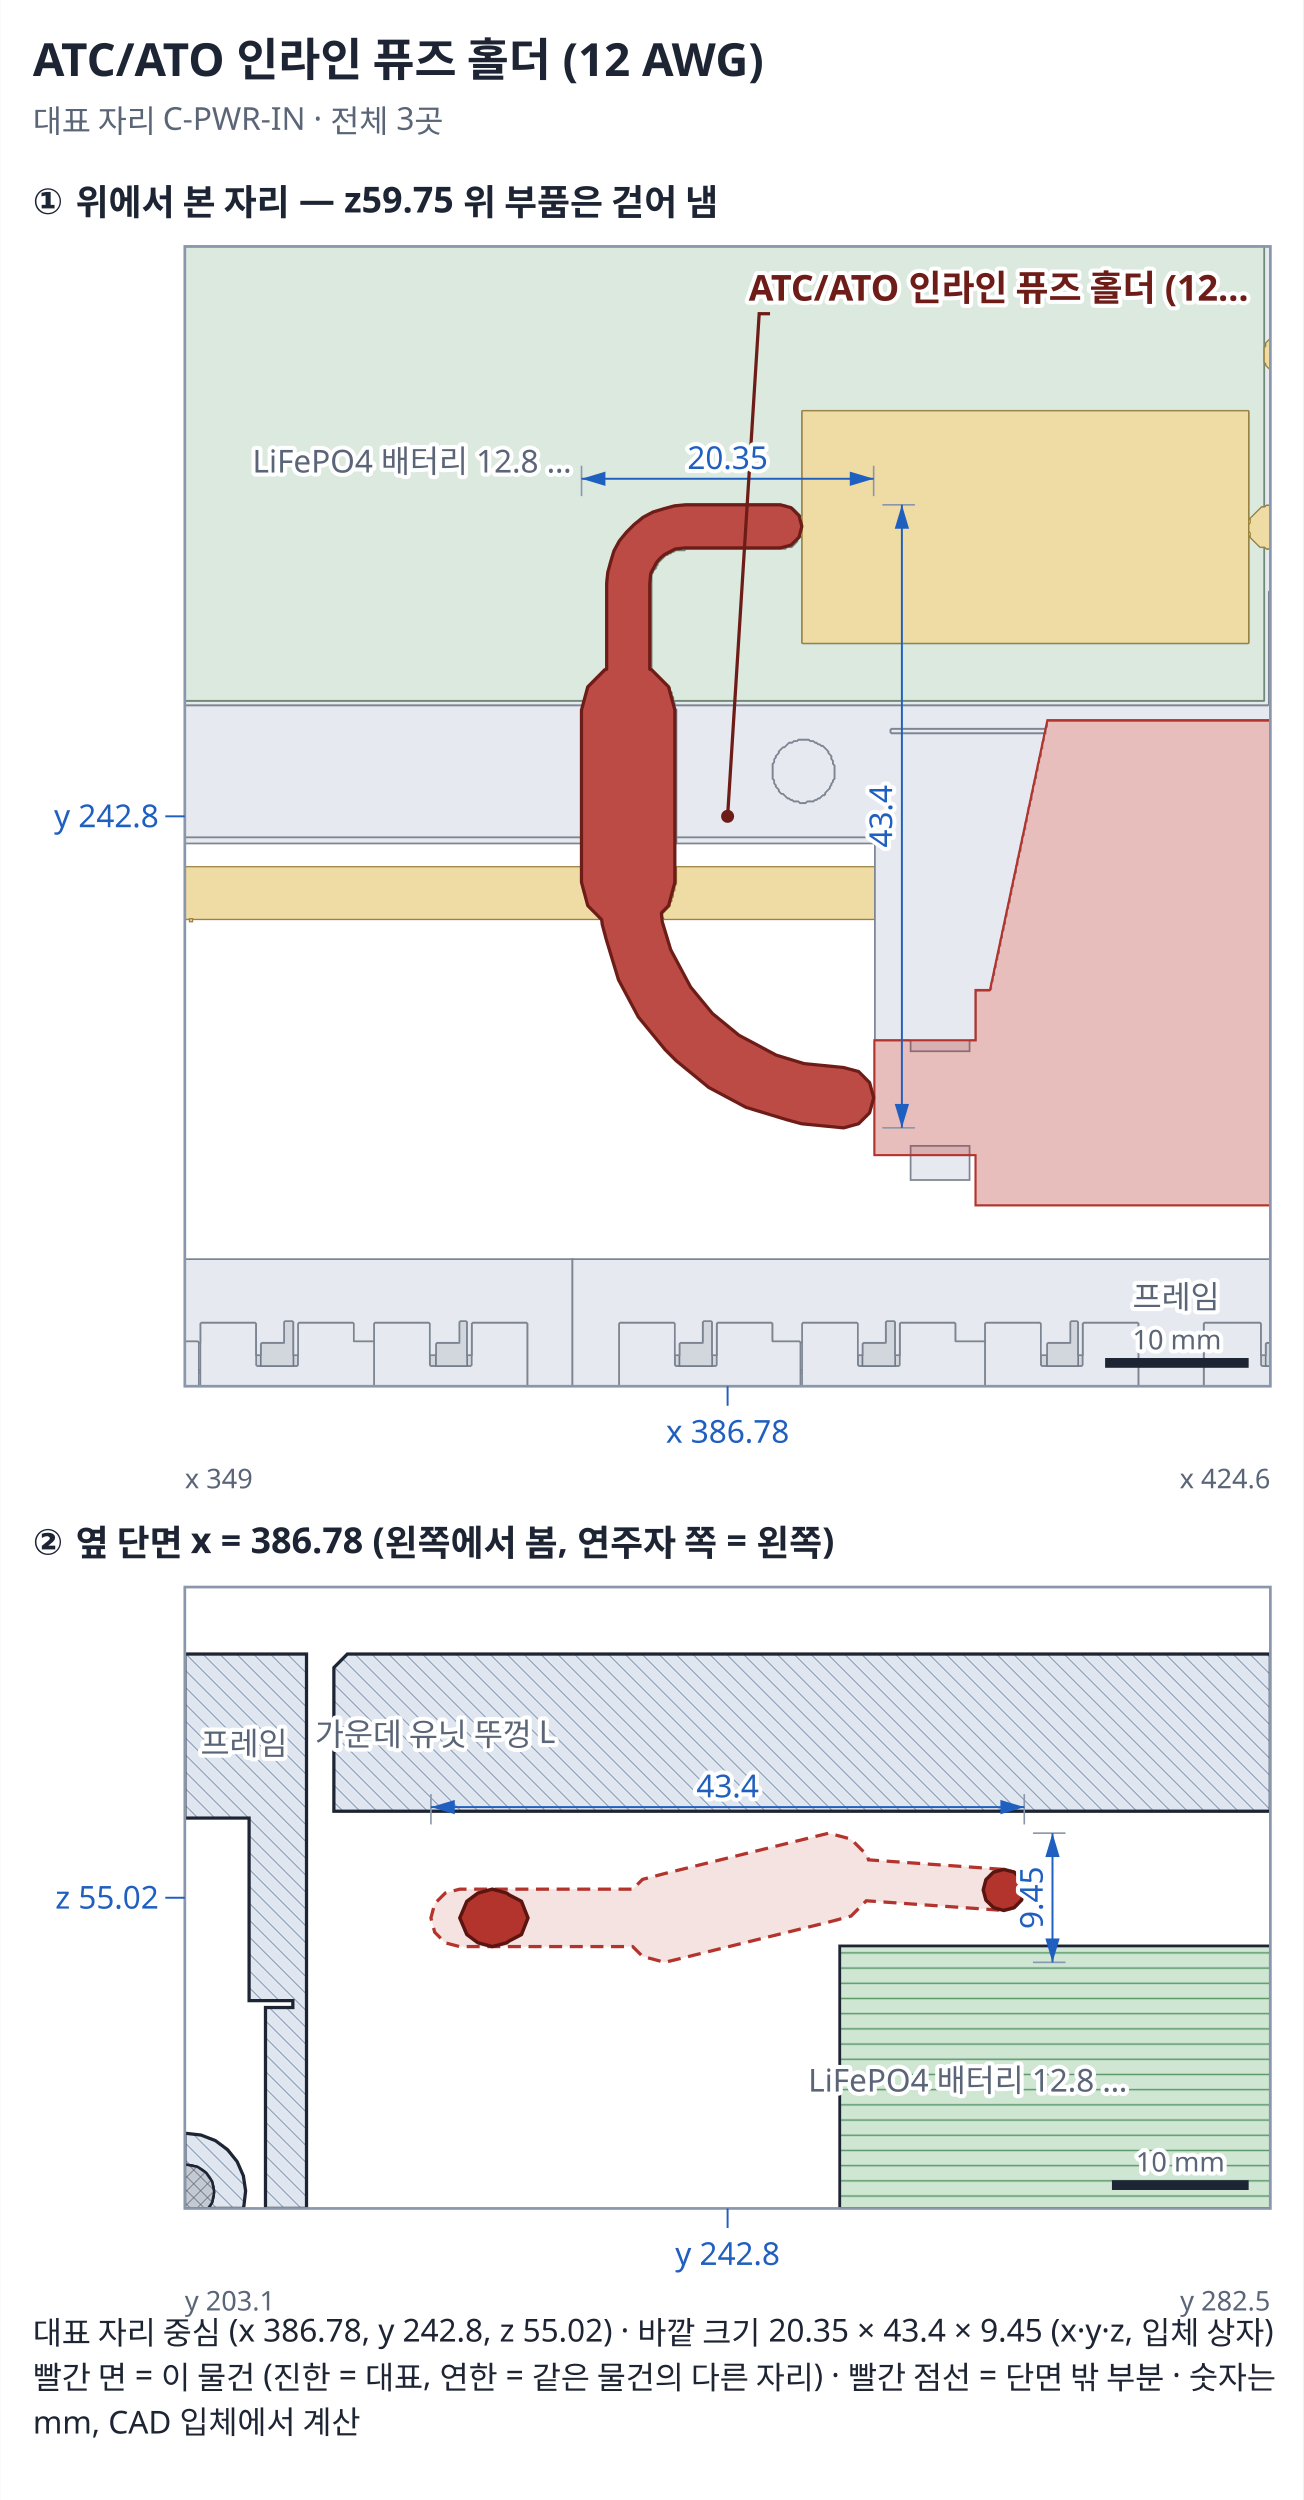
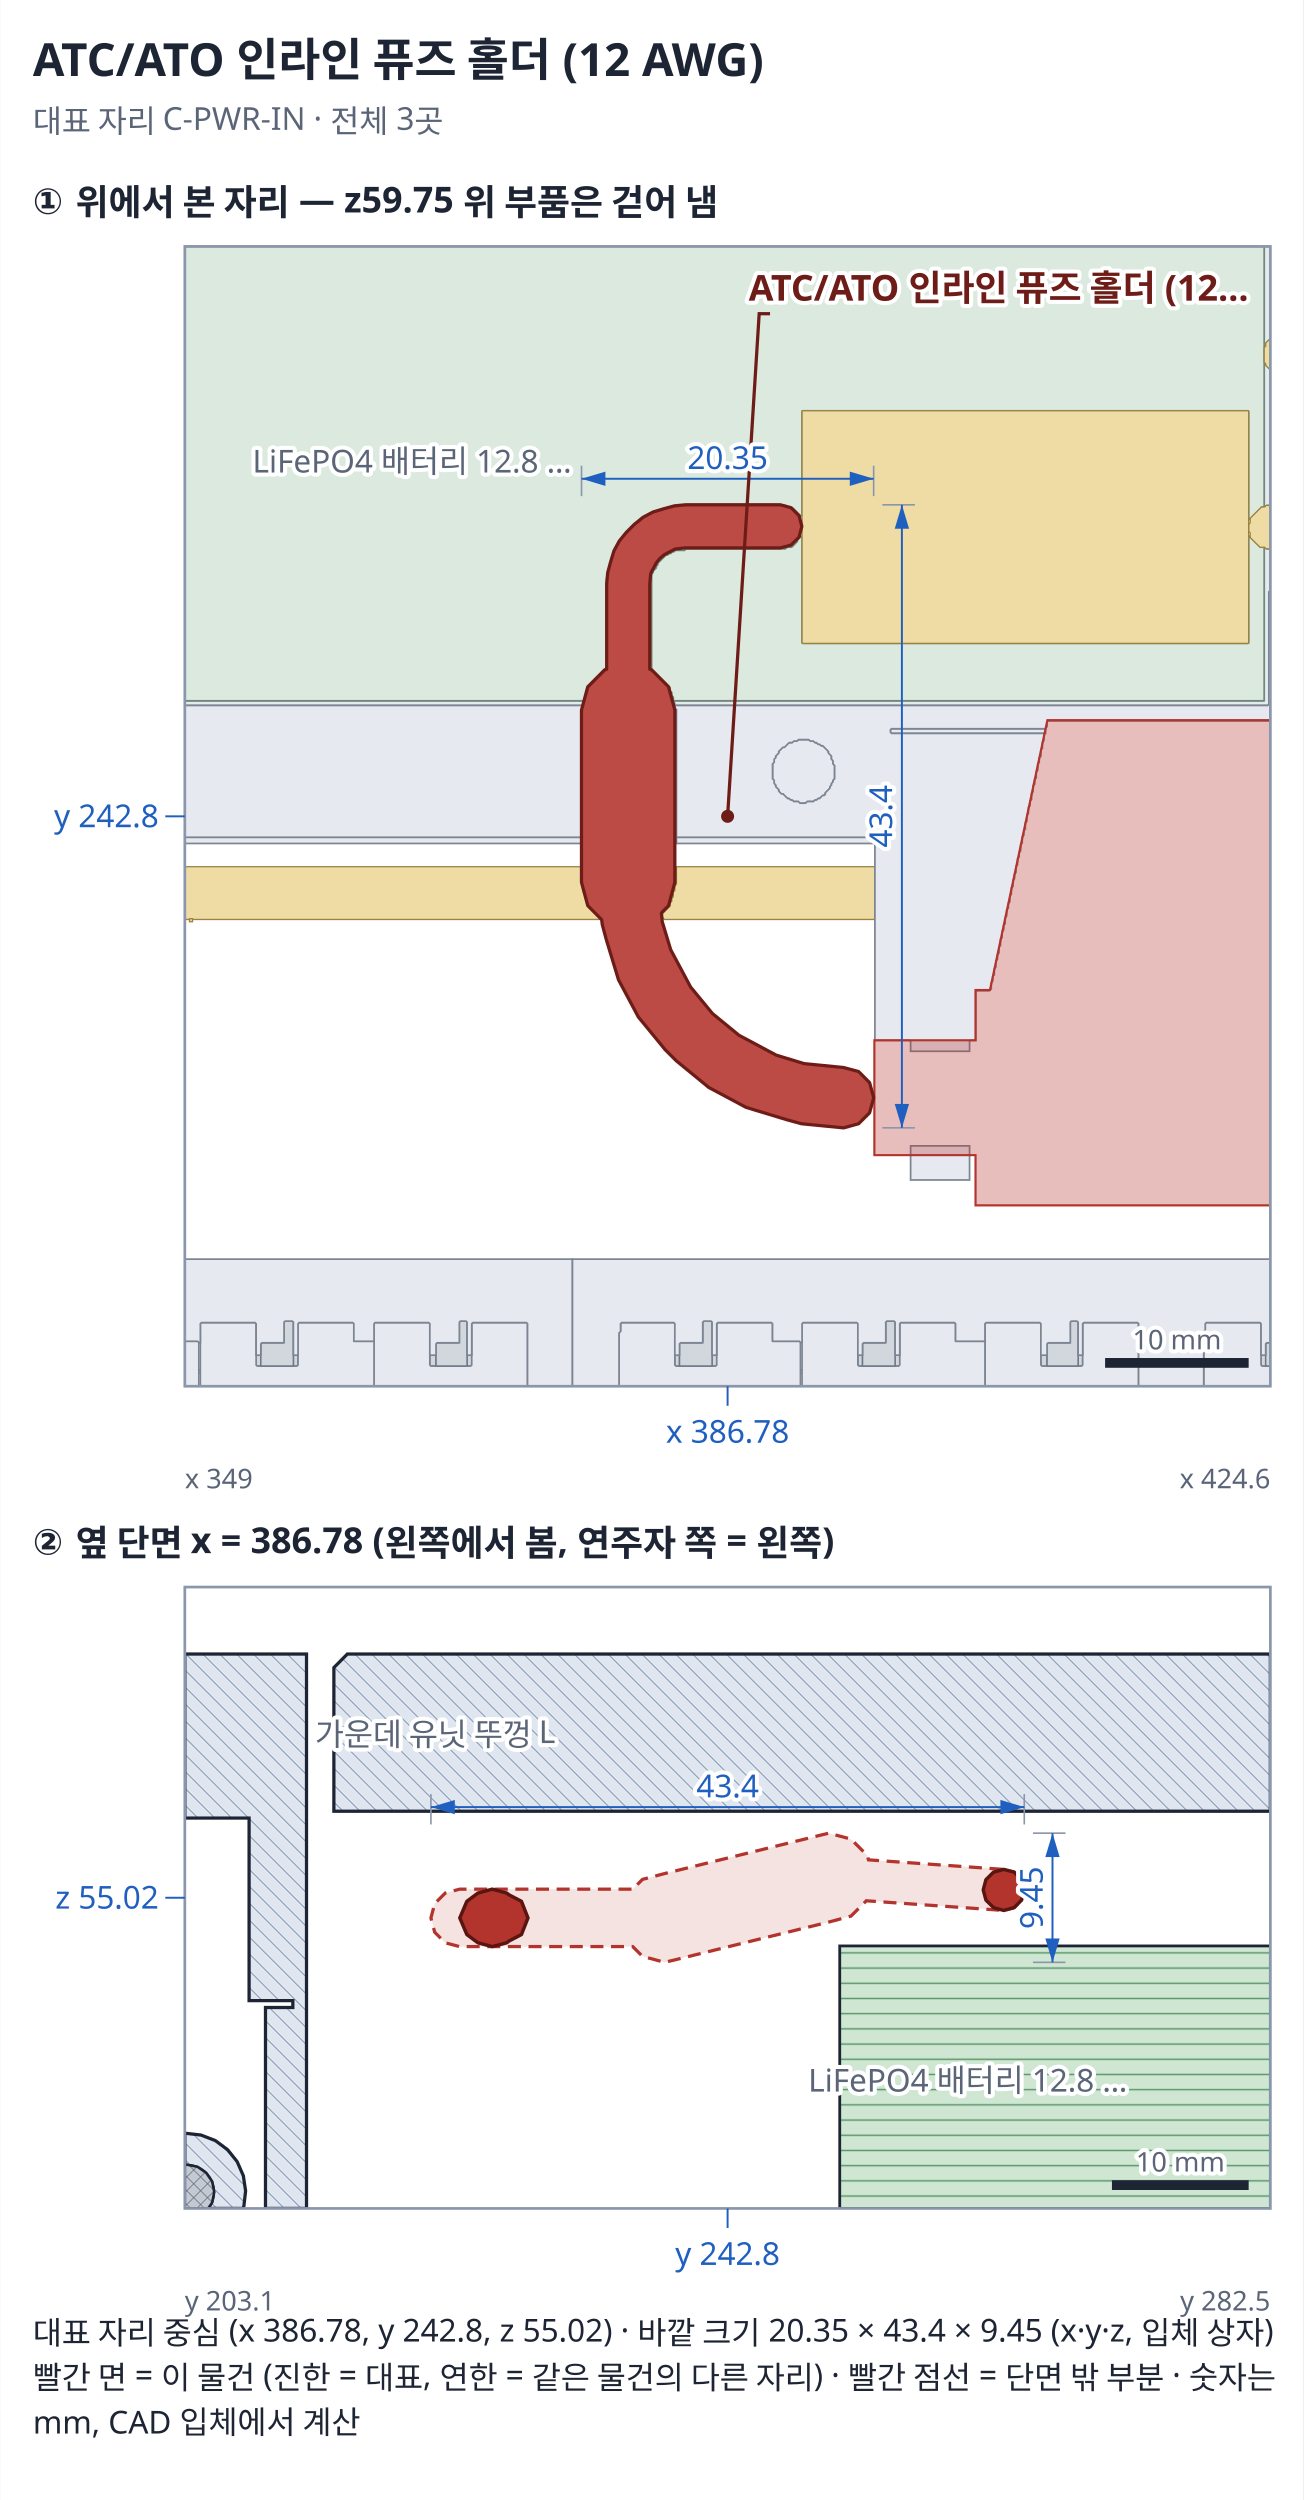
<svg xmlns="http://www.w3.org/2000/svg" viewBox="0 0 120 230.3" width="600" height="1151">
  <defs>
    <style>
.bg{fill:#ffffff}
.frame{fill:none;stroke:#1d2433;stroke-width:.5}
.t{font-family:'Apple SD Gothic Neo','Noto Sans KR','Malgun Gothic','IBM Plex Sans KR',sans-serif;fill:#1d2433}
.h{paint-order:stroke;stroke:#ffffff;stroke-width:.75;stroke-linejoin:round}
.tb{font-weight:700}
.td{fill:#1f5fbf}
.tm{fill:#5b6578}
.tr{fill:#c2410c}
.S-wood{fill:url(#hw);stroke:#1d2433;stroke-width:.4;stroke-linejoin:round}
.S-print{fill:url(#hp);stroke:#1d2433;stroke-width:.4;stroke-linejoin:round}
.S-metal{fill:url(#hm);stroke:#1d2433;stroke-width:.32;stroke-linejoin:round}
.S-rubber{fill:#50555e;stroke:#1d2433;stroke-width:.25}
.S-elec{fill:url(#he);stroke:#1d2433;stroke-width:.3}
.S-screen{fill:#3a4150;stroke:#1d2433;stroke-width:.3}
.S-cable{fill:#e3b23c;stroke:#6b5a1e;stroke-width:.18}
.S-ctx{fill:#eceef1;stroke:#a3aab5;stroke-width:.18}
.P-wood{fill:#f2e6d2;stroke:#39404d;stroke-width:.22;stroke-linejoin:round}
.P-print{fill:#e5ebf3;stroke:#39404d;stroke-width:.22;stroke-linejoin:round}
.P-metal{fill:#c9ced6;stroke:#39404d;stroke-width:.2}
.P-rubber{fill:#7d828b;stroke:#39404d;stroke-width:.18}
.P-elec{fill:#d3ead8;stroke:#39404d;stroke-width:.2}
.P-screen{fill:#596070;stroke:#39404d;stroke-width:.2}
.P-cable{fill:#f0cf7a;fill-opacity:.55;stroke:#8a7430;stroke-width:.14;stroke-opacity:.7}
.P-ctx{fill:#f2f3f5;stroke:#b3b9c3;stroke-width:.18}
.air{fill:#e8f1fb;stroke:none}
.hid{fill:none;stroke:#39404d;stroke-width:.24;stroke-dasharray:1.6 .9}
.hidc{fill:none;stroke:#c2410c;stroke-width:.28;stroke-dasharray:2.2 1.1}
.ph{fill:none;stroke:#5b6578;stroke-width:.3;stroke-dasharray:4 1 1 1}
.cl{fill:none;stroke:#6b7690;stroke-width:.2;stroke-dasharray:6 1.2 1 1.2}
.thin{fill:none;stroke:#39404d;stroke-width:.2}
.vis{fill:none;stroke:#1d2433;stroke-width:.3}
.sound{fill:none;stroke:#c2410c;stroke-width:.4;stroke-dasharray:3 1.2}
.ax{fill:none;stroke:#7a3fb5;stroke-width:.3;stroke-dasharray:5 1.2 1 1.2}
.keep{fill:none;stroke:#b42318;stroke-width:.3;stroke-dasharray:1.2 1}
.dm{fill:none;stroke:#1f5fbf;stroke-width:.18}
.ex{fill:none;stroke:#8a96ab;stroke-width:.15}
.ah{fill:#1f5fbf;stroke:none}
.ld{fill:none;stroke:#3d4555;stroke-width:.18}
.dot{fill:#3d4555}
.bal{fill:#ffffff;stroke:#1d2433;stroke-width:.25}
.secl{fill:none;stroke:#1d2433;stroke-width:.55}
.seca{fill:#1d2433}
.grid{fill:none;stroke:#1d2433;stroke-width:.25}
.grid2{fill:none;stroke:#8a96ab;stroke-width:.15}
.box{fill:#fbfbfc;stroke:#c3c9d3;stroke-width:.2}
.sheetply{fill:#fbf6ee;stroke:#1d2433;stroke-width:.35}
.zone{fill:#f4f6f9;stroke:#8a96ab;stroke-width:.2}
.datum{fill:none;stroke:#15803d;stroke-width:.9;stroke-linecap:round;stroke-opacity:.9}
.spot{fill:none;stroke:#c2410c;stroke-width:.32}
.spoth{fill:none;stroke:#c2410c;stroke-width:.32;stroke-dasharray:.45 .3}

.Zkw{fill:#fbfbf8;stroke:#7d8592;stroke-width:.16}.Zkb{fill:#aab0b9;stroke:#5d6672;stroke-width:.16}.Zpr{fill:#e6eaf0;stroke:#7d8592;stroke-width:.16}
.Zwd{fill:#efe4d0;stroke:#8a7a5e;stroke-width:.16}.Zel{fill:#dbe9df;stroke:#6f8a77;stroke-width:.16}.Zmt{fill:#d2d7de;stroke:#6f7887;stroke-width:.14}
.Zrb{fill:#c4c8ce;stroke:#6f7887;stroke-width:.14}.Zcb{fill:#efdca4;stroke:#9a8240;stroke-width:.12}
.Skw{fill:#f4f4ee;stroke:#1d2433;stroke-width:.3}.Skb{fill:#8e95a0;stroke:#1d2433;stroke-width:.3}.Spr{fill:url(#hp);stroke:#1d2433;stroke-width:.3}
.Swd{fill:url(#hw);stroke:#1d2433;stroke-width:.3}.Sel{fill:url(#he);stroke:#1d2433;stroke-width:.26}.Smt{fill:url(#hm);stroke:#1d2433;stroke-width:.24}
.Srb{fill:#7d828b;stroke:#1d2433;stroke-width:.22}.Scb{fill:#e3b23c;stroke:#6b5a1e;stroke-width:.16}
.HL{fill:#B3342D;fill-opacity:.88;stroke:#6e1c17;stroke-width:.3;stroke-linejoin:round}
.HLs{fill:#B3342D;stroke:#5a1511;stroke-width:.32;stroke-linejoin:round}
.HL2{fill:#B3342D;fill-opacity:.32;stroke:#B3342D;stroke-width:.2}
.HLp{fill:#B3342D;fill-opacity:.14;stroke:#B3342D;stroke-width:.3;stroke-dasharray:1.2 .7}
.HH{fill:#d9822b;fill-opacity:.35;stroke:#a35a12;stroke-width:.22}
.vf{fill:none;stroke:#8a96ab;stroke-width:.25}
.lead{fill:none;stroke:#6e1c17;stroke-width:.3}
.tl{fill:#6e1c17}
.nb{fill:#5b6578}
</style>
    <pattern id="hw" patternUnits="userSpaceOnUse" width="1.6" height="1.6" patternTransform="rotate(45)">
      <rect width="1.6" height="1.6" fill="#ecdcc2" />
      <line x1="0" y1="0" x2="0" y2="1.6" stroke="#a8875a" stroke-width=".22" />
    </pattern>
    <pattern id="hp" patternUnits="userSpaceOnUse" width="1.1" height="1.1" patternTransform="rotate(-45)">
      <rect width="1.1" height="1.1" fill="#dfe6ef" />
      <line x1="0" y1="0" x2="0" y2="1.1" stroke="#7f93b0" stroke-width=".16" />
    </pattern>
    <pattern id="hm" patternUnits="userSpaceOnUse" width=".9" height=".9" patternTransform="rotate(45)">
      <rect width=".9" height=".9" fill="#c3c8d1" />
      <path d="M0 0V.9M0 0H.9" stroke="#5d6778" stroke-width=".12" />
    </pattern>
    <pattern id="he" patternUnits="userSpaceOnUse" width="1.4" height="1.4">
      <rect width="1.4" height="1.4" fill="#cfe6d3" />
      <line x1="0" y1=".7" x2="1.4" y2=".7" stroke="#5f9a6c" stroke-width=".14" />
    </pattern>
    <clipPath id="c0">
      <rect x="17.00" y="22.70" width="100.00" height="105.00" />
    </clipPath>
    <clipPath id="c1">
      <rect x="17.00" y="146.20" width="100.00" height="57.24" />
    </clipPath>
  </defs>
  <rect class="bg" x="0" y="0" width="120" height="230.3" />
  <g class="L-geo">
    <path class="Zpr" fill-rule="evenodd" d="M117.00 31.23 117.00 22.70 116.43 22.70 116.43 31.68 116.52 31.71ZM116.67 46.56 117.00 46.56 117.00 34.03 116.52 33.54 116.43 33.58 116.43 46.68 116.52 46.71ZM116.86 54.52 117.00 54.37 117.00 50.56 116.67 50.56 116.52 50.40 116.43 50.44 116.43 64.46 116.33 64.56 62.02 64.56 61.99 64.65 62.14 64.80 62.14 64.99 116.86 64.99ZM53.71 64.56 17.00 64.56 17.00 64.99 53.71 64.99ZM96.29 67.13 82.00 67.13 82.00 67.56 96.29 67.56ZM74.39 73.84 74.96 73.84 75.10 73.70 75.24 73.70 75.39 73.56 75.53 73.56 75.82 73.27 76.00 73.27 76.00 73.09 76.43 72.66 76.43 72.52 76.57 72.37 76.57 72.23 76.71 72.09 76.71 71.94 76.86 71.80 76.86 70.46 76.71 70.31 76.71 70.03 76.57 69.88 76.57 69.60 76.29 69.31 76.29 69.17 75.82 68.70 75.67 68.70 75.53 68.56 75.39 68.56 75.24 68.41 75.10 68.41 74.96 68.27 74.67 68.27 74.53 68.13 73.47 68.13 73.33 68.27 73.04 68.27 72.90 68.41 72.61 68.41 72.18 68.84 72.04 68.84 71.71 69.17 71.71 69.31 71.43 69.60 71.43 69.74 71.29 69.88 71.29 70.17 71.14 70.31 71.14 71.80 71.29 71.94 71.29 72.23 71.43 72.37 71.43 72.52 71.71 72.80 71.71 72.94 71.90 73.13 72.04 73.13 72.47 73.56 72.61 73.56 72.76 73.70 72.90 73.70 73.04 73.84 73.47 73.84 73.61 73.99 74.24 73.99ZM53.57 77.13 17.00 77.13 17.00 77.70 53.57 77.70ZM80.57 77.13 62.29 77.13 62.29 77.70 80.57 77.70Z" clip-path="url(#c0)" />
    <path class="Zcb" fill-rule="evenodd" d="M55.30 84.61 54.14 83.46 54.14 83.31 54.00 83.17 54.00 82.88 53.86 82.74 53.86 82.31 53.71 82.17 53.71 81.74 53.57 81.60 53.57 79.84 17.00 79.84 17.00 84.70 55.26 84.70ZM80.57 79.84 62.29 79.84 62.29 81.46 62.14 81.60 62.14 82.03 62.00 82.17 62.00 82.60 61.86 82.74 61.86 83.03 61.71 83.17 61.71 83.46 61.00 84.17 61.00 84.52 61.18 84.70 80.57 84.70Z" clip-path="url(#c0)" />
    <path class="Zcb" fill-rule="evenodd" d="M17.71 84.63 17.43 84.63 17.43 84.91 17.71 84.91Z" clip-path="url(#c0)" />
    <path class="Zmt" fill-rule="evenodd" d="M24.00 124.84 23.57 124.84 23.57 125.84 24.00 125.84ZM27.43 124.84 27.00 124.84 27.00 125.84 27.43 125.84ZM40.14 124.84 39.57 124.84 39.57 125.84 40.14 125.84ZM43.43 124.84 43.00 124.84 43.00 125.84 43.43 125.84ZM18.50 126.20 18.21 126.20 18.21 126.49 18.50 126.49Z" clip-path="url(#c0)" />
    <path class="Zmt" fill-rule="evenodd" d="M62.57 124.84 62.14 124.84 62.14 125.84 62.57 125.84ZM66.00 124.84 65.57 124.84 65.57 125.84 66.00 125.84ZM79.43 124.84 79.00 124.84 79.00 125.84 79.43 125.84ZM82.86 124.84 82.43 124.84 82.43 125.84 82.86 125.84ZM96.43 124.84 95.86 124.84 95.86 125.84 96.43 125.84ZM99.71 124.84 99.29 124.84 99.29 125.84 99.71 125.84ZM116.57 124.84 116.14 124.84 116.14 125.84 116.57 125.84ZM73.93 126.20 73.64 126.20 73.64 126.49 73.93 126.49Z" clip-path="url(#c0)" />
    <path class="Zel" fill-rule="evenodd" d="M53.86 64.09 54.00 63.94 54.00 63.66 54.14 63.52 54.14 63.37 55.86 61.66 55.86 53.23 56.00 53.09 56.00 52.52 56.14 52.37 56.14 51.94 56.29 51.80 56.29 51.37 56.43 51.23 56.43 50.94 56.57 50.80 56.57 50.66 56.71 50.52 56.71 50.37 57.00 50.09 57.00 49.94 57.14 49.80 57.14 49.66 58.67 48.13 58.82 48.13 59.39 47.56 59.53 47.56 59.67 47.41 59.82 47.41 59.96 47.27 60.10 47.27 60.24 47.13 60.53 47.13 60.67 46.99 60.96 46.99 61.10 46.84 61.53 46.84 61.67 46.70 62.10 46.70 62.24 46.56 72.33 46.56 72.47 46.70 72.76 46.70 72.90 46.84 73.04 46.84 73.77 47.57 73.86 47.53 73.86 37.94 73.96 37.84 114.90 37.84 115.00 37.94 115.00 47.82 115.09 47.86 116.24 46.70 116.43 46.70 116.43 22.70 17.00 22.70 17.00 64.56 53.86 64.56ZM116.43 50.41 116.10 50.41 115.09 49.40 115.00 49.44 115.00 59.17 114.90 59.27 73.96 59.27 73.86 59.17 73.86 49.44 73.77 49.40 73.43 49.74 73.43 49.88 72.90 50.41 72.47 50.41 72.33 50.56 63.18 50.56 63.04 50.70 62.18 50.70 62.04 50.84 61.90 50.84 61.76 50.99 61.61 50.99 61.47 51.13 61.33 51.13 60.57 51.88 60.57 52.03 60.43 52.17 60.43 52.31 60.14 52.60 60.14 52.74 60.00 52.88 60.00 61.66 61.71 63.37 61.71 63.66 61.86 63.80 61.86 64.09 62.00 64.23 62.00 64.56 116.43 64.56Z" clip-path="url(#c0)" />
    <path class="Zpr" fill-rule="evenodd" d="M18.29 123.56 17.00 123.56 17.00 127.84 18.29 127.84Z" clip-path="url(#c0)" />
    <path class="Zpr" fill-rule="evenodd" d="M48.57 121.84 43.43 121.84 43.43 125.74 43.33 125.84 39.67 125.84 39.57 125.74 39.57 121.84 34.43 121.84 34.43 127.84 48.57 127.84Z" clip-path="url(#c0)" />
-     <path class="Zpr" fill-rule="evenodd" d="M73.71 123.56 71.24 123.56 71.14 123.46 71.14 121.84 66.00 121.84 66.00 125.74 65.90 125.84 62.24 125.84 62.14 125.74 62.14 121.84 57.00 121.84 57.00 127.84 73.71 127.84Z" clip-path="url(#c0)" />
+     <path class="Zpr" fill-rule="evenodd" d="M73.71 123.56 71.24 123.56 71.14 123.46 71.14 121.84 66.00 121.84 66.00 125.74 65.90 125.84 62.24 125.84 62.14 125.74 62.14 121.84 57.14 121.84 57.14 122.60 57.00 122.74 57.00 127.84 73.71 127.84Z" clip-path="url(#c0)" />
    <path class="Zpr" fill-rule="evenodd" d="M104.86 121.84 99.71 121.84 99.71 125.74 99.61 125.84 95.96 125.84 95.86 125.74 95.86 121.84 90.71 121.84 90.71 127.84 104.86 127.84Z" clip-path="url(#c0)" />
    <path class="Zpr" fill-rule="evenodd" d="M34.43 123.56 32.67 123.56 32.57 123.46 32.57 121.84 27.43 121.84 27.43 125.74 27.33 125.84 23.67 125.84 23.57 125.74 23.57 121.84 18.43 121.84 18.43 127.84 34.43 127.84Z" clip-path="url(#c0)" />
    <path class="Zpr" fill-rule="evenodd" d="M90.71 123.56 88.10 123.56 88.00 123.46 88.00 121.84 82.86 121.84 82.86 125.74 82.76 125.84 79.10 125.84 79.00 125.74 79.00 121.84 73.86 121.84 73.86 127.84 90.71 127.84Z" clip-path="url(#c0)" />
-     <path class="Zpr" fill-rule="evenodd" d="M117.00 125.84 116.24 125.84 116.14 125.74 116.14 121.84 110.86 121.84 110.86 127.84 117.00 127.84Z" clip-path="url(#c0)" />
+     <path class="Zpr" fill-rule="evenodd" d="M117.00 125.84 116.24 125.84 116.14 125.74 116.14 121.84 111.00 121.84 111.00 122.46 110.86 122.60 110.86 127.84 117.00 127.84Z" clip-path="url(#c0)" />
    <path class="Zmt" fill-rule="evenodd" d="M27.00 121.70 26.14 121.70 26.14 123.60 26.04 123.70 24.00 123.70 24.00 125.84 27.00 125.84Z" clip-path="url(#c0)" />
    <path class="Zmt" fill-rule="evenodd" d="M43.00 121.70 42.29 121.70 42.29 123.60 42.18 123.70 40.14 123.70 40.14 125.84 43.00 125.84Z" clip-path="url(#c0)" />
    <path class="Zmt" fill-rule="evenodd" d="M65.57 121.70 64.71 121.70 64.71 123.60 64.61 123.70 62.57 123.70 62.57 125.84 65.57 125.84Z" clip-path="url(#c0)" />
    <path class="Zmt" fill-rule="evenodd" d="M82.43 121.70 81.57 121.70 81.57 123.60 81.47 123.70 79.43 123.70 79.43 125.84 82.43 125.84Z" clip-path="url(#c0)" />
    <path class="Zmt" fill-rule="evenodd" d="M99.29 121.70 98.57 121.70 98.57 123.60 98.47 123.70 96.43 123.70 96.43 125.84 99.29 125.84Z" clip-path="url(#c0)" />
    <path class="Zmt" fill-rule="evenodd" d="M117.00 123.70 116.57 123.70 116.57 125.84 117.00 125.84Z" clip-path="url(#c0)" />
    <path class="Zpr" fill-rule="evenodd" d="M73.53 73.84 73.10 73.84 72.96 73.70 72.82 73.70 72.67 73.56 72.53 73.56 72.10 73.13 71.96 73.13 71.71 72.88 71.71 72.74 71.43 72.46 71.43 72.31 71.29 72.17 71.29 71.88 71.14 71.74 71.14 70.37 71.29 70.23 71.29 69.94 71.43 69.80 71.43 69.66 71.71 69.37 71.71 69.23 72.10 68.84 72.24 68.84 72.67 68.41 72.96 68.41 73.10 68.27 73.39 68.27 73.53 68.13 74.47 68.13 74.61 68.27 74.90 68.27 75.04 68.41 75.18 68.41 75.33 68.56 75.47 68.56 75.61 68.70 75.76 68.70 76.29 69.23 76.29 69.37 76.57 69.66 76.57 69.94 76.71 70.09 76.71 70.37 76.86 70.52 76.86 71.74 76.71 71.88 76.71 72.03 76.57 72.17 76.57 72.31 76.43 72.46 76.43 72.60 76.00 73.03 76.00 73.17 75.90 73.27 75.76 73.27 75.47 73.56 75.33 73.56 75.18 73.70 75.04 73.70 74.90 73.84 74.33 73.84 74.18 73.99 73.67 73.99ZM89.29 95.94 89.39 95.84 89.86 95.84 89.86 91.37 89.96 91.27 91.10 91.27 91.29 91.09 91.29 90.52 91.43 90.37 91.43 89.94 91.57 89.80 91.57 89.23 91.71 89.09 91.71 88.52 91.86 88.37 91.86 87.94 92.00 87.80 92.00 87.23 92.14 87.09 92.14 86.52 92.29 86.37 92.29 85.80 92.43 85.66 92.43 85.23 92.57 85.09 92.57 84.52 92.71 84.37 92.71 83.80 92.86 83.66 92.86 83.23 93.00 83.09 93.00 82.52 93.14 82.37 93.14 81.80 93.29 81.66 93.29 81.09 93.43 80.94 93.43 80.52 93.57 80.37 93.57 79.80 93.71 79.66 93.71 79.09 93.86 78.94 93.86 78.52 94.00 78.37 94.00 77.80 94.14 77.66 94.14 77.09 94.29 76.94 94.29 76.52 94.43 76.37 94.43 75.80 94.57 75.66 94.57 75.09 94.71 74.94 94.71 74.37 94.86 74.23 94.86 73.80 95.00 73.66 95.00 73.09 95.14 72.94 95.14 72.37 95.29 72.23 95.29 71.80 95.43 71.66 95.43 71.09 95.57 70.94 95.57 70.37 95.71 70.23 95.71 69.80 95.86 69.66 95.86 69.09 96.00 68.94 96.00 68.37 96.14 68.23 96.14 67.56 82.10 67.56 82.00 67.46 82.00 67.23 82.10 67.13 96.24 67.13 96.43 66.94 96.43 66.52 96.53 66.41 117.00 66.41 117.00 64.87 116.91 64.83 116.76 64.99 62.14 64.99 62.14 65.23 62.29 65.37 62.29 77.13 80.47 77.13 80.57 77.23 80.57 95.84 83.76 95.84 83.86 95.94 83.86 96.84 89.29 96.84ZM53.57 65.23 53.73 65.07 53.69 64.99 17.00 64.99 17.00 77.13 53.57 77.13ZM89.29 105.56 83.86 105.56 83.86 108.70 89.29 108.70Z" clip-path="url(#c0)" />
    <path class="Zcb" fill-rule="evenodd" d="M117.00 33.96 117.00 31.30 116.91 31.26 116.57 31.60 116.57 31.88 116.43 32.03 116.43 33.37 116.57 33.52 116.57 33.66 116.91 34.00ZM117.00 46.56 116.61 46.56 116.47 46.70 116.18 46.70 115.14 47.74 115.14 48.17 115.00 48.31 115.00 48.94 115.14 49.09 115.14 49.52 116.04 50.41 116.47 50.41 116.61 50.56 117.00 50.56Z" clip-path="url(#c0)" />
    <path class="Zcb" fill-rule="evenodd" d="M115.00 37.84 73.86 37.84 73.86 59.27 115.00 59.27Z" clip-path="url(#c0)" />
    <path class="Zpr" fill-rule="evenodd" d="M52.71 115.99 17.00 115.99 17.00 123.56 18.18 123.56 18.34 123.71 18.43 123.68 18.43 121.94 18.53 121.84 23.47 121.84 23.57 121.94 23.57 124.84 24.00 124.84 24.00 123.80 24.10 123.70 26.14 123.70 26.14 121.80 26.24 121.70 26.90 121.70 27.00 121.80 27.00 124.84 27.43 124.84 27.43 121.94 27.53 121.84 32.47 121.84 32.57 121.94 32.57 123.56 34.43 123.56 34.43 121.94 34.53 121.84 39.47 121.84 39.57 121.94 39.57 124.84 40.14 124.84 40.14 123.80 40.24 123.70 42.29 123.70 42.29 121.80 42.39 121.70 42.90 121.70 43.00 121.80 43.00 124.84 43.43 124.84 43.43 121.94 43.53 121.84 48.47 121.84 48.57 121.94 48.57 127.84 52.71 127.84Z" clip-path="url(#c0)" />
-     <path class="Zpr" fill-rule="evenodd" d="M57.00 121.94 57.10 121.84 62.04 121.84 62.14 121.94 62.14 124.84 62.57 124.84 62.57 123.80 62.67 123.70 64.71 123.70 64.71 121.80 64.82 121.70 65.47 121.70 65.57 121.80 65.57 124.84 66.00 124.84 66.00 121.94 66.10 121.84 71.04 121.84 71.14 121.94 71.14 123.56 73.61 123.56 73.77 123.71 73.86 123.68 73.86 121.94 73.96 121.84 78.90 121.84 79.00 121.94 79.00 124.84 79.43 124.84 79.43 123.80 79.53 123.70 81.57 123.70 81.57 121.80 81.67 121.70 82.33 121.70 82.43 121.80 82.43 124.84 82.86 124.84 82.86 121.94 82.96 121.84 87.90 121.84 88.00 121.94 88.00 123.56 90.71 123.56 90.71 121.94 90.82 121.84 95.76 121.84 95.86 121.94 95.86 124.84 96.43 124.84 96.43 123.80 96.53 123.70 98.57 123.70 98.57 121.80 98.67 121.70 99.18 121.70 99.29 121.80 99.29 124.84 99.71 124.84 99.71 121.94 99.82 121.84 104.76 121.84 104.86 121.94 104.86 127.84 110.86 127.84 110.86 121.94 110.96 121.84 116.04 121.84 116.14 121.94 116.14 124.84 116.57 124.84 116.57 123.80 116.67 123.70 117.00 123.70 117.00 115.99 52.71 115.99 52.71 127.84 57.00 127.84Z" clip-path="url(#c0)" />
+     <path class="Zpr" fill-rule="evenodd" d="M57.00 122.80 57.14 122.66 57.14 121.94 57.24 121.84 62.04 121.84 62.14 121.94 62.14 124.84 62.57 124.84 62.57 123.80 62.67 123.70 64.71 123.70 64.71 121.80 64.82 121.70 65.47 121.70 65.57 121.80 65.57 124.84 66.00 124.84 66.00 121.94 66.10 121.84 71.04 121.84 71.14 121.94 71.14 123.56 73.61 123.56 73.77 123.71 73.86 123.68 73.86 121.94 73.96 121.84 78.90 121.84 79.00 121.94 79.00 124.84 79.43 124.84 79.43 123.80 79.53 123.70 81.57 123.70 81.57 121.80 81.67 121.70 82.33 121.70 82.43 121.80 82.43 124.84 82.86 124.84 82.86 121.94 82.96 121.84 87.90 121.84 88.00 121.94 88.00 123.56 90.71 123.56 90.71 121.94 90.82 121.84 95.76 121.84 95.86 121.94 95.86 124.84 96.43 124.84 96.43 123.80 96.53 123.70 98.57 123.70 98.57 121.80 98.67 121.70 99.18 121.70 99.29 121.80 99.29 124.84 99.71 124.84 99.71 121.94 99.82 121.84 104.76 121.84 104.86 121.94 104.86 127.84 110.86 127.84 110.86 122.66 111.00 122.52 111.00 121.94 111.10 121.84 116.04 121.84 116.14 121.94 116.14 124.84 116.57 124.84 116.57 123.80 116.67 123.70 117.00 123.70 117.00 115.99 52.71 115.99 52.71 127.84 57.00 127.84Z" clip-path="url(#c0)" />
    <path class="Spr" fill-rule="evenodd" d="M22.44 203.23 22.60 201.83 22.39 200.43 21.82 199.13 20.94 198.03 19.81 197.19 18.49 196.68 17.09 196.52 17.00 196.48 17.00 199.49 17.14 199.48 17.57 199.50 17.98 199.61 18.38 199.78 18.73 200.02 19.04 200.32 19.29 200.66 19.48 201.05 19.60 201.46 19.64 201.88 19.62 202.31 19.51 202.73 19.34 203.12 19.12 203.44 22.36 203.44Z" clip-path="url(#c1)" />
    <path class="Spr" fill-rule="evenodd" d="M28.21 152.37 17.00 152.37 17.00 167.48 22.92 167.48 22.92 184.30 26.95 184.30 26.95 184.93 24.43 184.93 24.43 203.44 28.21 203.44Z" clip-path="url(#c1)" />
    <path class="Spr" fill-rule="evenodd" d="M117.00 152.37 31.97 152.37 30.73 153.62 30.73 166.85 117.00 166.85Z" clip-path="url(#c1)" />
    <path class="Sel" fill-rule="evenodd" d="M117.00 179.26 77.33 179.26 77.33 203.44 117.00 203.44Z" clip-path="url(#c1)" />
    <path class="Smt" fill-rule="evenodd" d="M19.52 202.90 19.71 201.93 19.52 200.96 18.96 200.15 18.16 199.60 17.19 199.41 17.00 199.45 17.00 203.44 19.15 203.44Z" clip-path="url(#c1)" />
  </g>
  <g class="L-over">
    <path class="HL2" fill-rule="evenodd" d="M117.00 66.34 96.46 66.34 91.17 91.20 89.84 91.20 89.84 95.83 80.52 95.83 80.52 106.41 89.84 106.41 89.84 111.04 117.00 111.04Z" clip-path="url(#c0)" />
    <path class="HL" fill-rule="evenodd" d="M79.07 103.52 80.08 102.51 80.46 101.12 80.08 99.73 79.07 98.71 77.68 98.34 74.05 97.98 71.48 97.20 68.05 95.37 65.60 93.36 63.59 90.92 61.76 87.49 60.98 84.91 60.90 84.10 61.56 83.43 62.14 81.28 62.14 65.41 61.56 63.27 59.99 61.69 59.83 61.65 59.83 53.76 59.91 52.91 59.96 52.74 60.45 51.82 60.78 51.43 61.18 51.09 62.10 50.61 62.27 50.56 63.13 50.47 71.86 50.47 72.85 50.21 73.58 49.48 73.84 48.49 73.58 47.50 72.85 46.77 71.86 46.50 63.13 46.50 62.10 46.60 61.11 46.87 60.12 47.17 59.20 47.66 58.40 48.31 57.67 49.04 57.02 49.84 56.53 50.75 56.23 51.74 55.96 52.73 55.86 53.76 55.86 61.65 55.69 61.69 54.12 63.27 53.54 65.41 53.54 81.28 54.12 83.43 55.40 84.72 55.45 85.15 55.82 86.54 56.95 90.26 58.78 93.69 61.25 96.70 62.26 97.71 65.27 100.18 68.70 102.01 72.42 103.14 73.81 103.52 77.68 103.90Z" clip-path="url(#c0)" />
    <rect class="vf" x="17.000" y="22.700" width="100.000" height="105.000" />
    <rect class="seca" x="101.776" y="125.100" width="13.224" height="0.900" />
    <path class="HLp" fill-rule="evenodd" d="M76.32 177.06 78.37 176.51 79.78 175.10 92.44 175.99 93.39 175.73 94.08 175.04 94.33 174.10 94.08 173.15 93.39 172.46 92.44 172.21 79.98 171.33 79.86 170.92 78.37 169.42 76.32 168.87 61.21 172.59 59.16 173.13 58.26 174.03 42.31 174.03 40.99 174.39 40.02 175.36 39.67 176.68 40.02 178.00 40.99 178.97 42.31 179.32 58.26 179.32 59.16 180.22 61.21 180.77Z" clip-path="url(#c1)" />
    <path class="HLs" fill-rule="evenodd" d="M93.39 175.73 94.08 175.04 94.33 174.10 94.08 173.15 93.39 172.46 92.44 172.21 91.50 172.46 90.80 173.15 90.55 174.10 90.80 175.04 91.50 175.73 92.44 175.99ZM46.65 178.97 46.86 178.81 48.01 178.21 48.61 176.68 48.01 175.15 46.86 174.55 46.65 174.39 45.32 174.03 44.00 174.39 42.98 175.15 42.33 176.68 42.98 178.21 44.00 178.97 45.32 179.32Z" clip-path="url(#c1)" />
    <rect class="vf" x="17.000" y="146.200" width="100.000" height="57.242" />
    <rect class="seca" x="102.406" y="200.842" width="12.594" height="0.900" />
  </g>
  <g class="L-dim">
    <path class="dm" d="M67.000 127.700 L67.000 129.500" />
    <path class="dm" d="M15.200 75.200 L17.000 75.200" />
    <path class="ex" d="M53.544 45.704 L53.544 42.904" />
    <path class="ex" d="M80.456 45.704 L80.456 42.904" />
    <path class="dm" d="M53.544 44.104 L80.456 44.104" />
    <path class="ah" d="M53.544 44.104 L55.744 43.444 L55.744 44.764 Z" />
    <path class="ah" d="M80.456 44.104 L78.256 44.764 L78.256 43.444 Z" />
    <path class="ex" d="M81.256 46.504 L84.256 46.504" />
    <path class="ex" d="M81.256 103.896 L84.256 103.896" />
    <path class="dm" d="M83.056 46.504 L83.056 103.896" />
    <path class="ah" d="M83.056 46.504 L83.716 48.704 L82.396 48.704 Z" />
    <path class="ah" d="M83.056 103.896 L82.396 101.696 L83.716 101.696 Z" />
    <path class="dm" d="M67.000 203.442 L67.000 205.242" />
    <path class="dm" d="M15.200 174.821 L17.000 174.821" />
    <path class="ex" d="M39.670 168.070 L39.670 165.270" />
    <path class="ex" d="M94.330 168.070 L94.330 165.270" />
    <path class="dm" d="M39.670 166.470 L94.330 166.470" />
    <path class="ah" d="M39.670 166.470 L41.870 165.810 L41.870 167.130 Z" />
    <path class="ah" d="M94.330 166.470 L92.130 167.130 L92.130 165.810 Z" />
    <path class="ex" d="M95.130 168.870 L98.130 168.870" />
    <path class="ex" d="M95.130 180.772 L98.130 180.772" />
    <path class="dm" d="M96.930 168.870 L96.930 180.772" />
    <path class="ah" d="M96.930 168.870 L97.590 171.070 L96.270 171.070 Z" />
    <path class="ah" d="M96.930 180.772 L96.270 178.572 L97.590 178.572 Z" />
  </g>
  <g class="L-lead">
    <path class="lead" d="M67.00 75.20 L69.91 28.90 L70.91 28.90" />
    <circle class="tl" cx="67.000" cy="75.200" r="0.600" />
  </g>
  <g class="L-text">
    <text class="t tb" x="3.000" y="7.000" font-size="4.20" text-anchor="start">ATC/ATO 인라인 퓨즈 홀더 (12 AWG)</text>
    <text class="t tm" x="3.000" y="12.200" font-size="2.90" text-anchor="start">대표 자리 C-PWR-IN · 전체 3곳</text>
    <text class="t tb" x="3.000" y="19.700" font-size="3.30" text-anchor="start">① 위에서 본 자리 — z59.75 위 부품은 걷어 냄</text>
    <text class="t h td" x="67.000" y="132.900" font-size="2.90" text-anchor="middle">x 386.78</text>
    <text class="t h td" x="14.600" y="76.200" font-size="2.90" text-anchor="end">y 242.8</text>
    <text class="t tm" x="17.000" y="137.100" font-size="2.50" text-anchor="start">x 349</text>
    <text class="t tm" x="117.000" y="137.100" font-size="2.50" text-anchor="end">x 424.6</text>
    <text class="t h td" x="67.000" y="43.204" font-size="2.90" text-anchor="middle">20.35</text>
    <text class="t h td" x="82.156" y="75.200" font-size="2.90" text-anchor="middle" transform="rotate(-90 82.156 75.200)">43.4</text>
    <text class="t h tb tl" x="115.000" y="27.700" font-size="3.30" text-anchor="end">ATC/ATO 인라인 퓨즈 홀더 (12…</text>
    <text class="t h tm" x="108.388" y="124.300" font-size="2.50" text-anchor="middle">10 mm</text>
    <text class="t h nb" x="37.932" y="43.527" font-size="2.90" text-anchor="middle">LiFePO4 배터리 12.8 …</text>
-     <text class="t h nb" x="108.313" y="120.511" font-size="2.90" text-anchor="middle">프레임</text>
    <text class="t tb" x="3.000" y="143.200" font-size="3.30" text-anchor="start">② 옆 단면 x = 386.78 (왼쪽에서 봄, 연주자 쪽 = 왼쪽)</text>
    <text class="t h td" x="67.000" y="208.642" font-size="2.90" text-anchor="middle">y 242.8</text>
    <text class="t h td" x="14.600" y="175.821" font-size="2.90" text-anchor="end">z 55.02</text>
    <text class="t tm" x="17.000" y="212.842" font-size="2.50" text-anchor="start">y 203.1</text>
    <text class="t tm" x="117.000" y="212.842" font-size="2.50" text-anchor="end">y 282.5</text>
    <text class="t h td" x="67.000" y="165.570" font-size="2.90" text-anchor="middle">43.4</text>
    <text class="t h td" x="96.030" y="174.821" font-size="2.90" text-anchor="middle" transform="rotate(-90 96.030 174.821)">9.45</text>
    <text class="t h tm" x="108.703" y="200.042" font-size="2.50" text-anchor="middle">10 mm</text>
    <text class="t h nb" x="89.122" y="192.678" font-size="2.90" text-anchor="middle">LiFePO4 배터리 12.8 …</text>
-     <text class="t h nb" x="22.453" y="161.653" font-size="2.90" text-anchor="middle">프레임</text>
    <text class="t h nb" x="40.055" y="160.809" font-size="2.90" text-anchor="middle">가운데 유닛 뚜껑 L</text>
    <text class="t" x="3.000" y="215.942" font-size="2.90" text-anchor="start">대표 자리 중심 (x 386.78, y 242.8, z 55.02) · 바깥 크기 20.35 × 43.4 × 9.45 (x·y·z, 입체 상자)</text>
    <text class="t" x="3.000" y="220.060" font-size="2.90" text-anchor="start">빨간 면 = 이 물건 (진한 = 대표, 연한 = 같은 물건의 다른 자리) · 빨간 점선 = 단면 밖 부분 · 숫자는</text>
    <text class="t" x="3.000" y="224.178" font-size="2.90" text-anchor="start">mm, CAD 입체에서 계산</text>
  </g>
</svg>
